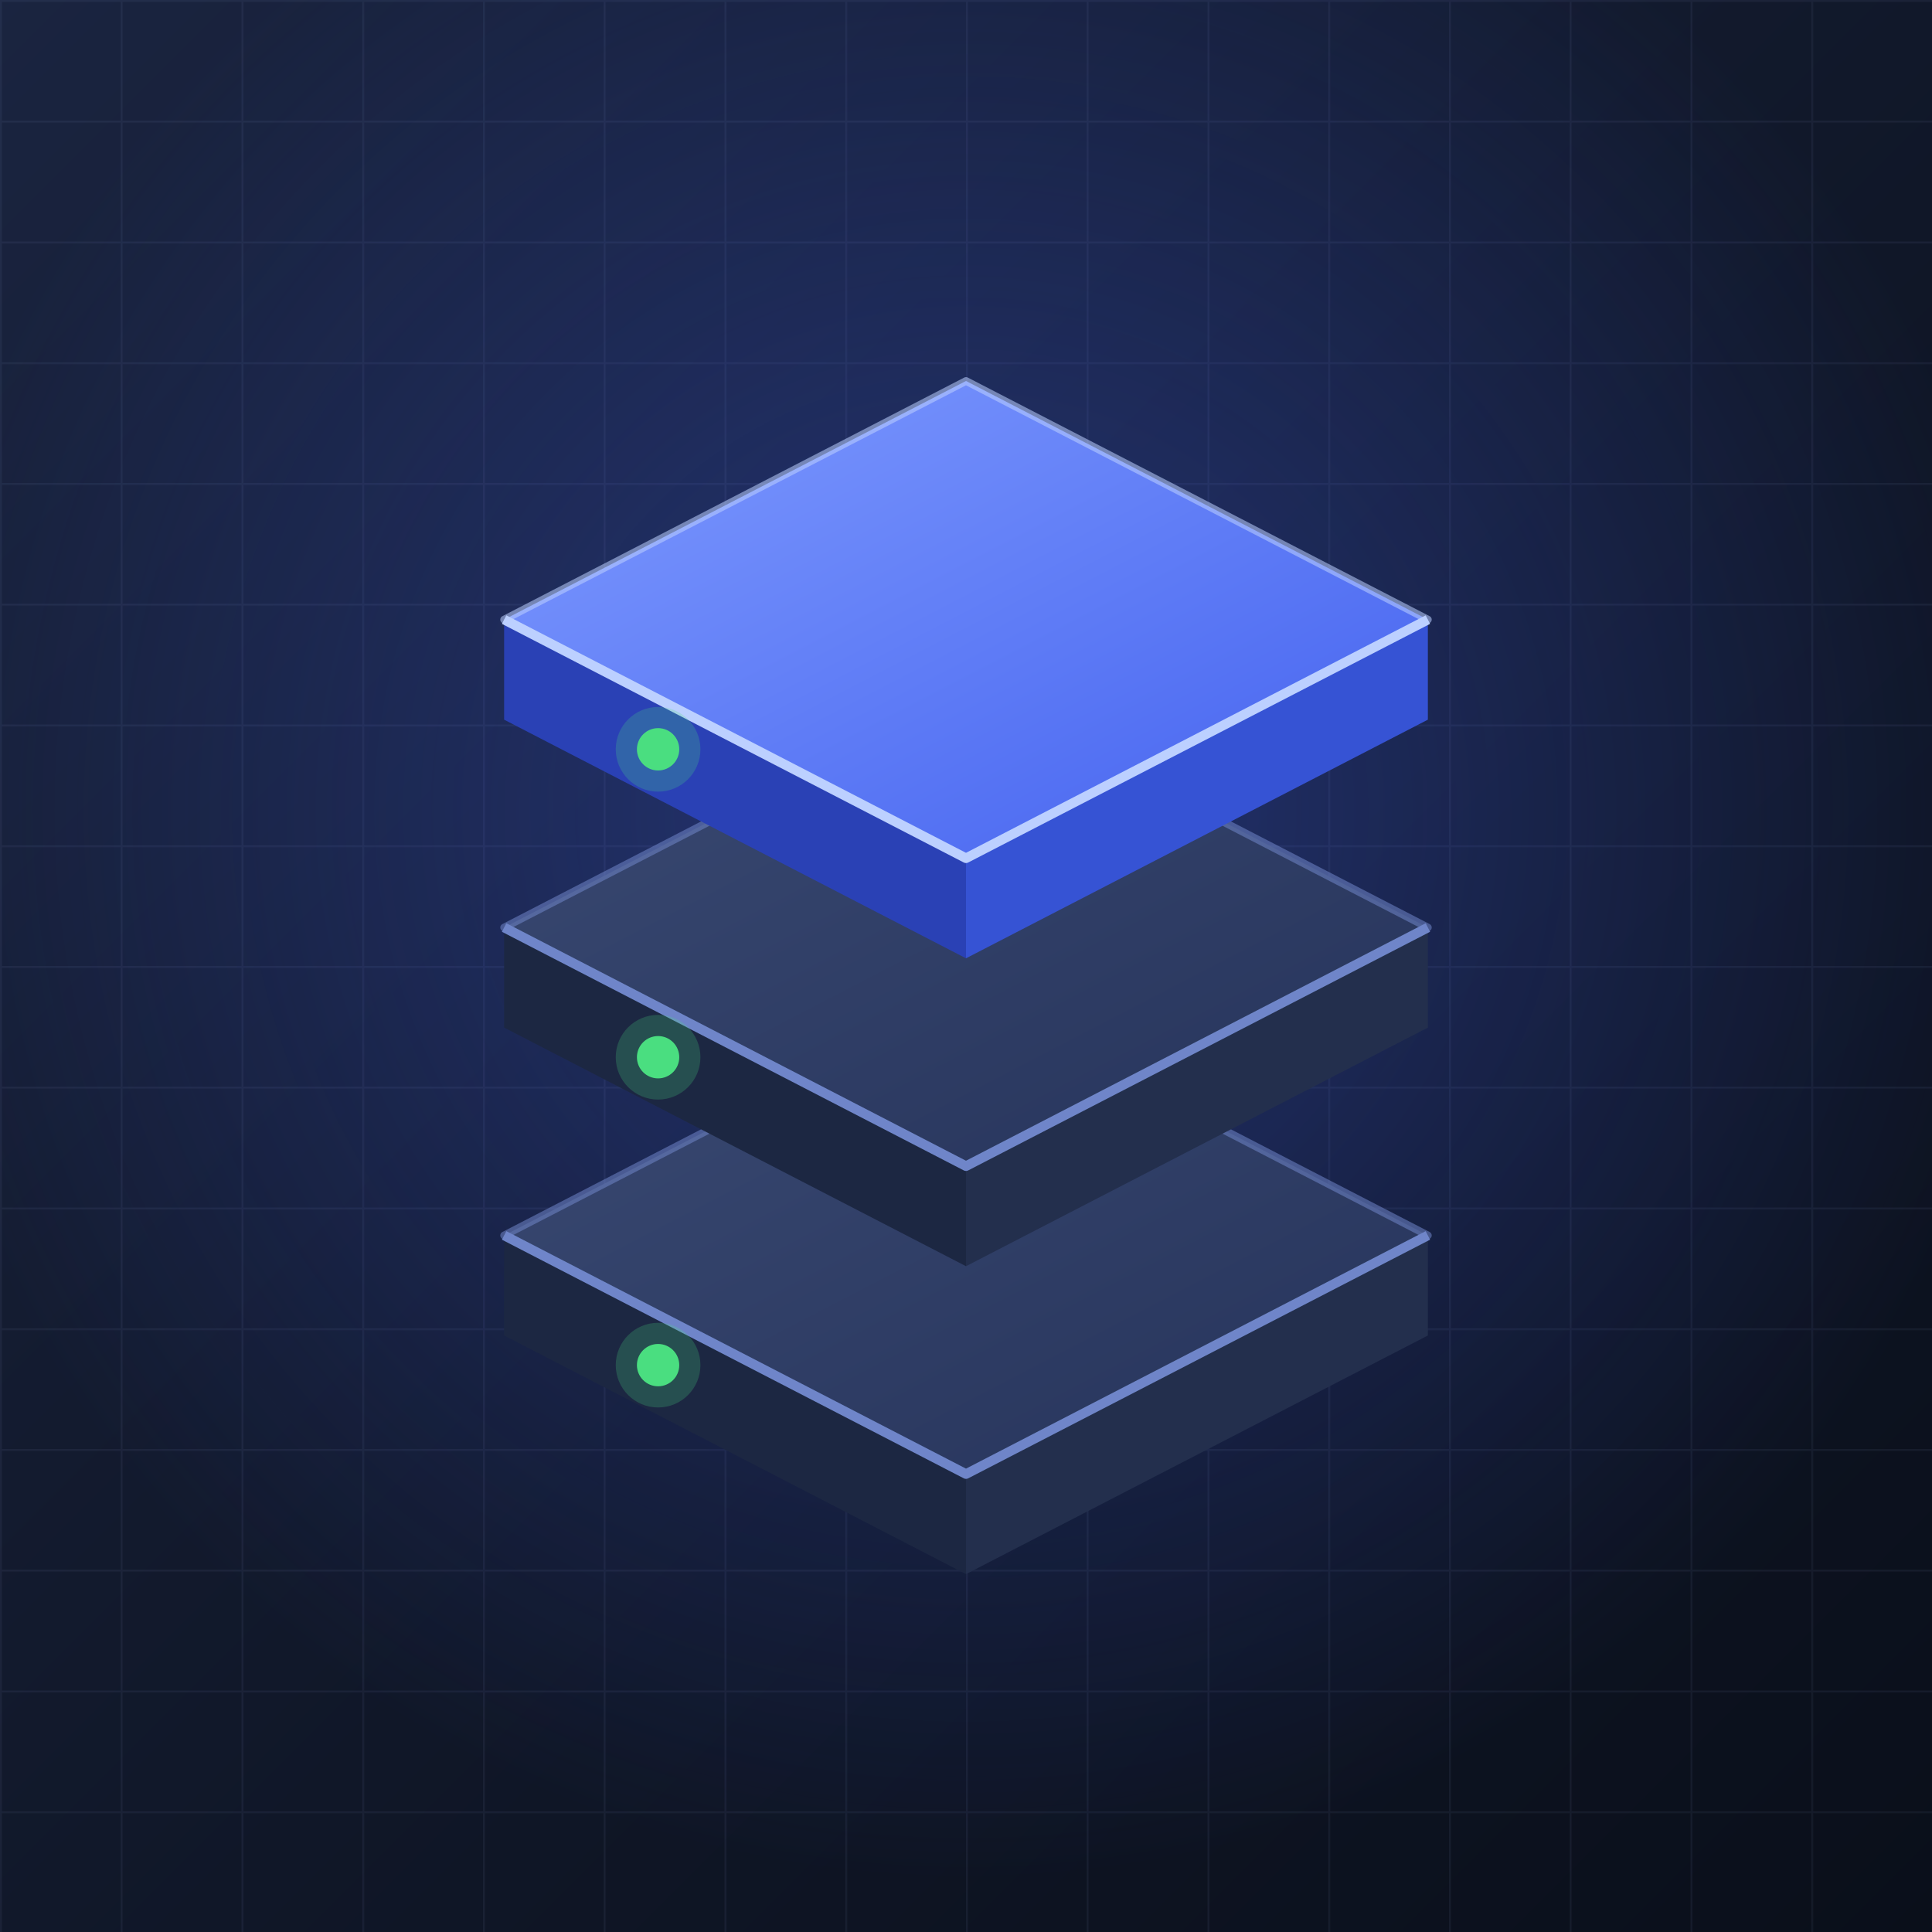
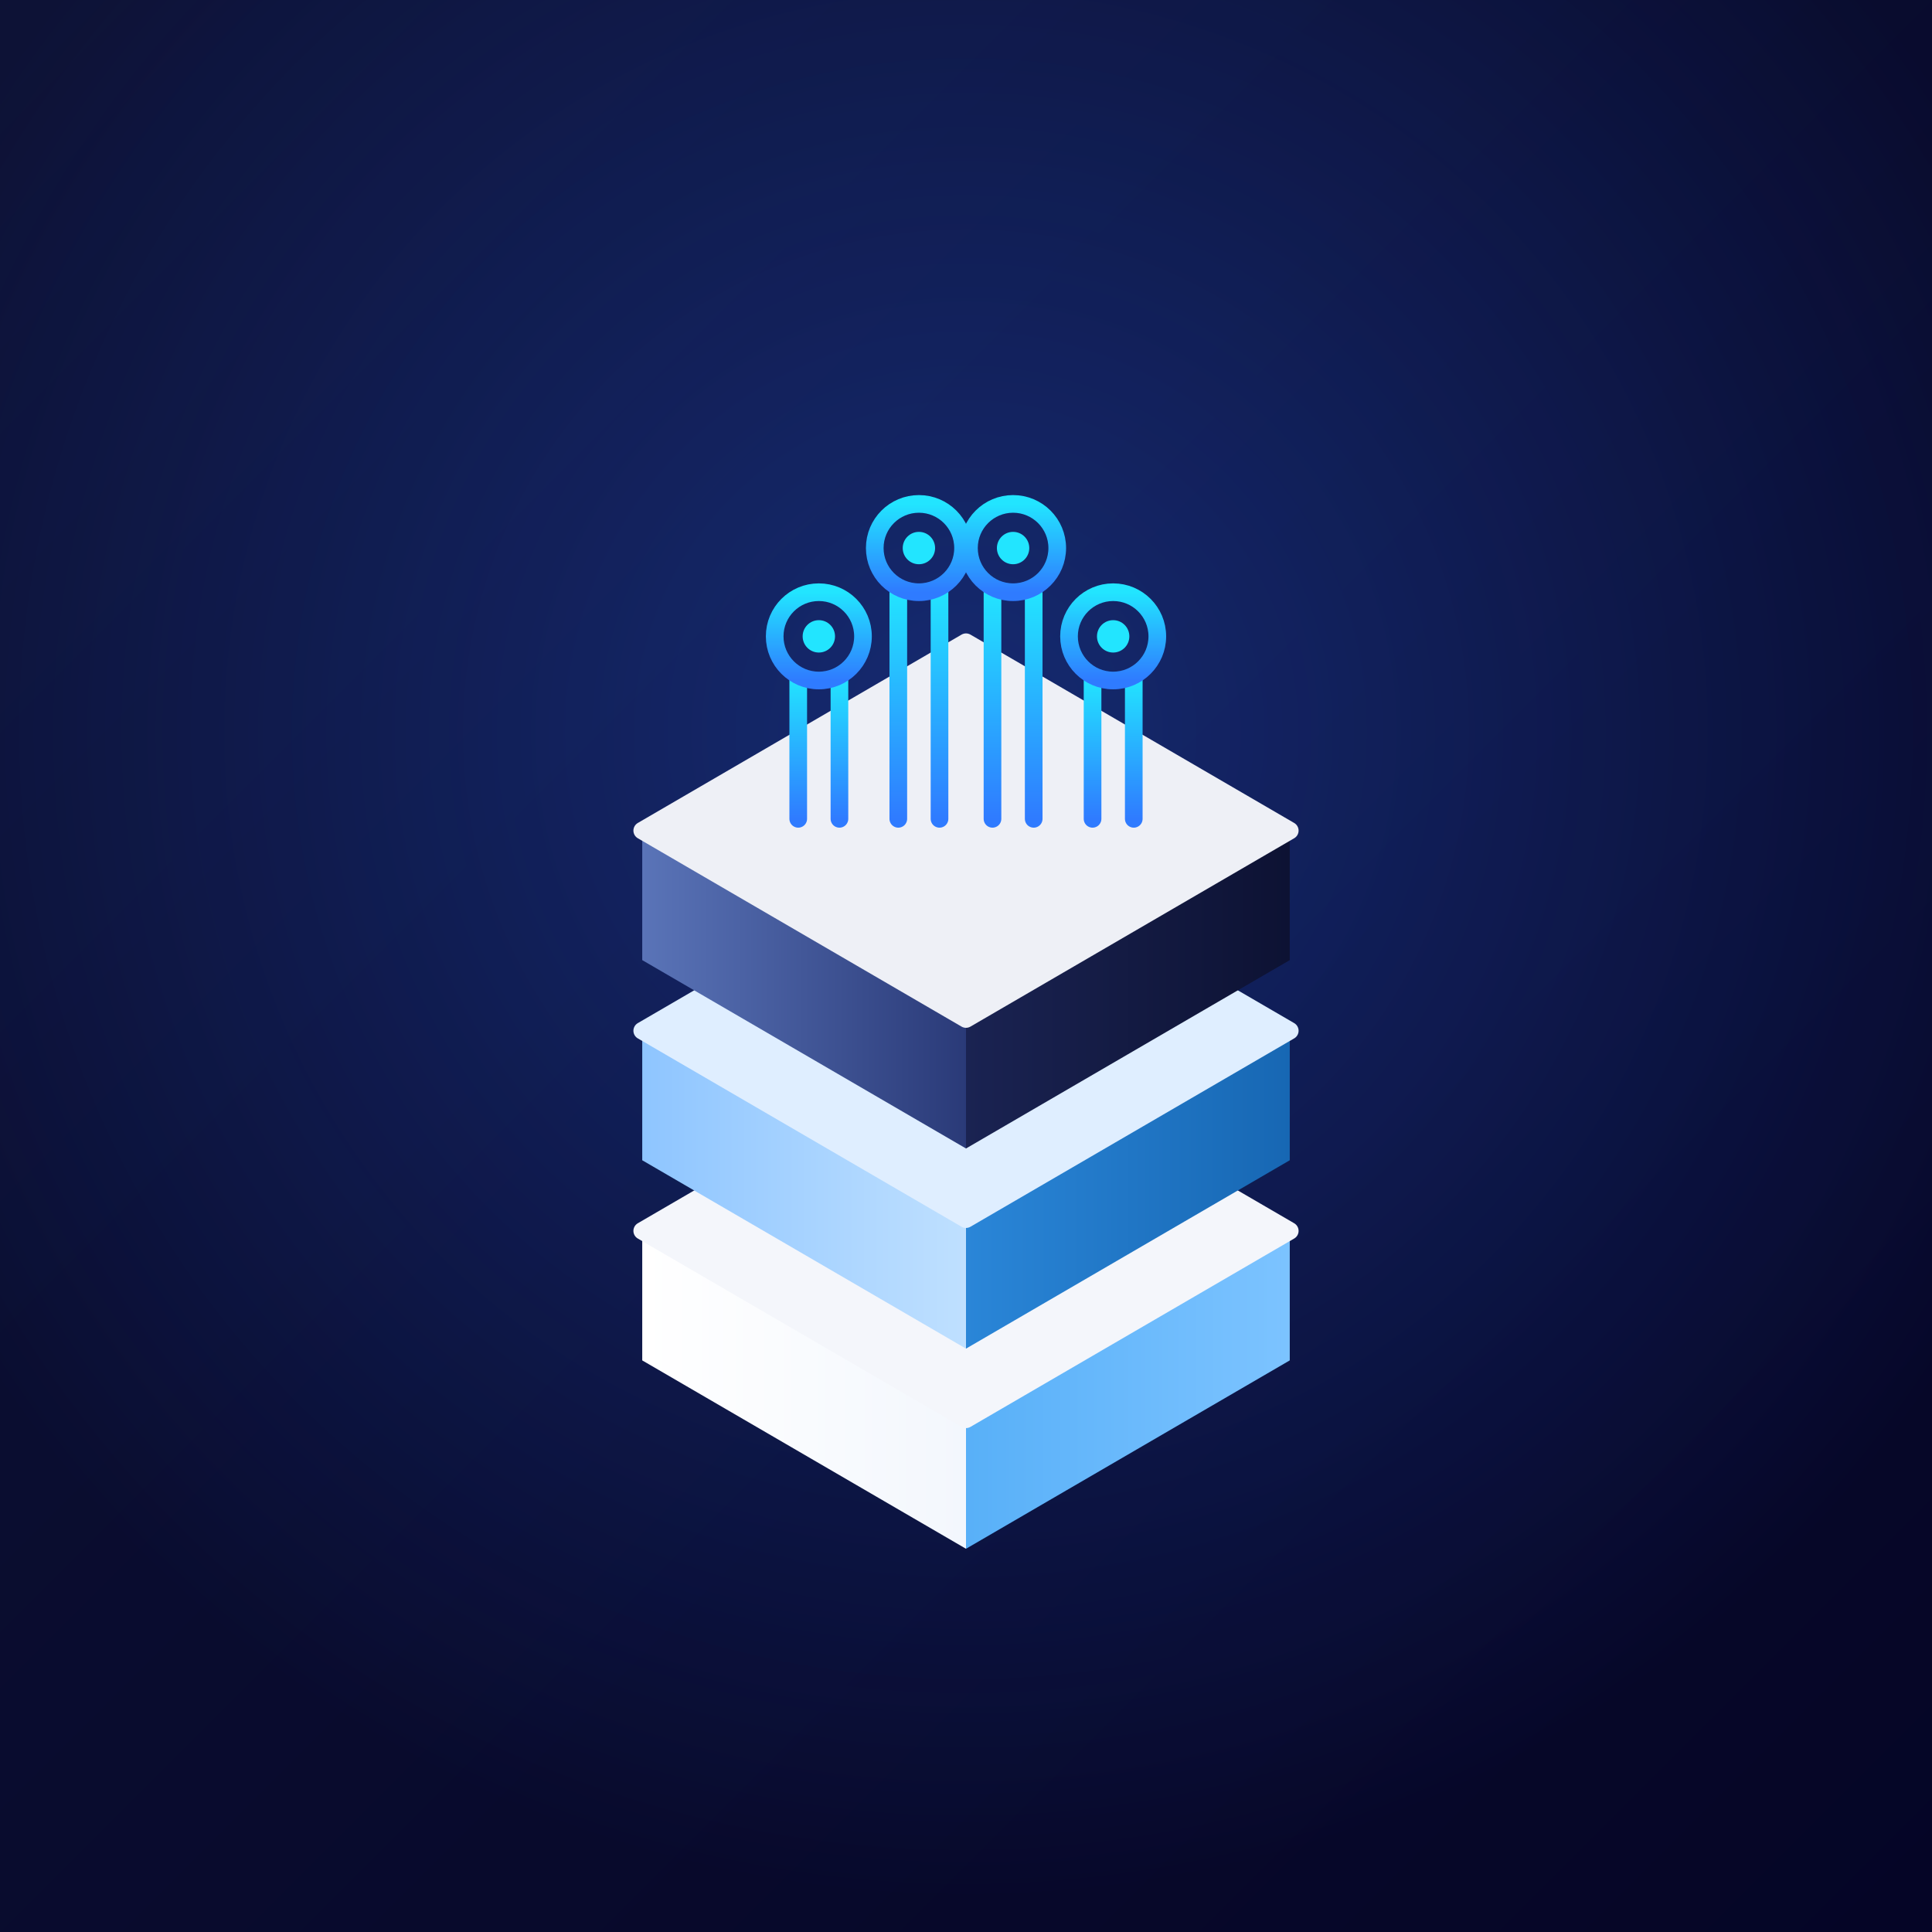
<svg xmlns="http://www.w3.org/2000/svg" viewBox="0 0 512 512" width="512" height="512">
  <defs>
    <linearGradient id="bg" x1="0" y1="0" x2="1" y2="1">
-       <stop offset="0" stop-color="#1a2440" />
-       <stop offset=".55" stop-color="#101728" />
-       <stop offset="1" stop-color="#0a0f1a" />
+       <stop offset="0" stop-color="#0d1236" />
+       <stop offset="1" stop-color="#050526" />
    </linearGradient>
-     <radialGradient id="glow" cx=".5" cy=".42" r=".55">
-       <stop offset="0" stop-color="#4361ee" stop-opacity=".38" />
-       <stop offset="1" stop-color="#4361ee" stop-opacity="0" />
+     <radialGradient id="glow" cx=".5" cy=".38" r=".6">
+       <stop offset="0" stop-color="#2f6bff" stop-opacity=".32" />
+       <stop offset="1" stop-color="#2f6bff" stop-opacity="0" />
    </radialGradient>
-     <linearGradient id="gt" x1="0" y1="0" x2="1" y2="1">
-       <stop offset="0" stop-color="#7f9bff" />
-       <stop offset="1" stop-color="#4361ee" />
+     <linearGradient id="gp" x1="0" y1="0" x2="0" y2="1">
+       <stop offset="0" stop-color="#22e5ff" />
+       <stop offset="1" stop-color="#2f7bff" />
    </linearGradient>
-     <linearGradient id="gs2" x1="0" y1="0" x2="1" y2="1">
-       <stop offset="0" stop-color="#3a4a73" />
-       <stop offset="1" stop-color="#26335a" />
+     <linearGradient id="gl1" x1="0" y1="0" x2="1" y2="0">
+       <stop offset="0" stop-color="#5a74b8" />
+       <stop offset="1" stop-color="#2a3a78" />
    </linearGradient>
-     <pattern id="grid" width="32" height="32" patternUnits="userSpaceOnUse">
-       <path d="M32 0H0V32" fill="none" stroke="#9fb3e8" stroke-opacity=".07" stroke-width="1" />
-     </pattern>
+     <linearGradient id="gr1" x1="0" y1="0" x2="1" y2="0">
+       <stop offset="0" stop-color="#1a2352" />
+       <stop offset="1" stop-color="#0d1233" />
+     </linearGradient>
+     <linearGradient id="gl2" x1="0" y1="0" x2="1" y2="0">
+       <stop offset="0" stop-color="#8ec5ff" />
+       <stop offset="1" stop-color="#bfe0ff" />
+     </linearGradient>
+     <linearGradient id="gr2" x1="0" y1="0" x2="1" y2="0">
+       <stop offset="0" stop-color="#2a86d8" />
+       <stop offset="1" stop-color="#1767b3" />
+     </linearGradient>
+     <linearGradient id="gl3" x1="0" y1="0" x2="1" y2="0">
+       <stop offset="0" stop-color="#ffffff" />
+       <stop offset="1" stop-color="#f3f7fd" />
+     </linearGradient>
+     <linearGradient id="gr3" x1="0" y1="0" x2="1" y2="0">
+       <stop offset="0" stop-color="#58b0f8" />
+       <stop offset="1" stop-color="#7cc3ff" />
+     </linearGradient>
  </defs>
  <rect width="512" height="512" fill="url(#bg)" />
-   <rect width="512" height="512" fill="url(#grid)" />
  <rect width="512" height="512" fill="url(#glow)" />
-   <g transform="translate(256 256) scale(1.02) translate(-256 -248)">
-     <g>
-       <path d="M136 344 L256 406 L256 406 L256 406 L376 344 L376 318 L256 380 L136 318 Z" fill="none" />
-       <path d="M136 318 L256 380 L256 406 L136 344 Z" fill="#1c2742" />
-       <path d="M376 318 L256 380 L256 406 L376 344 Z" fill="#232f4d" />
-       <path d="M256 256 L376 318 L256 380 L136 318 Z" fill="url(#gs2)" />
-       <path d="M136 318 L256 380 L376 318" fill="none" stroke="#6f86c9" stroke-width="2.5" stroke-linejoin="round" />
-       <path d="M256 256 L376 318 L256 380 L136 318 Z" fill="none" stroke="#6f86c9" stroke-opacity=".55" stroke-width="2" stroke-linejoin="round" />
-       <circle cx="176" cy="351.7" r="5.5" fill="#4ade80" />
-       <circle cx="176" cy="351.7" r="11" fill="#4ade80" opacity=".22" />
-     </g>
-     <g>
-       <path d="M136 264 L256 326 L256 326 L256 326 L376 264 L376 238 L256 300 L136 238 Z" fill="none" />
-       <path d="M136 238 L256 300 L256 326 L136 264 Z" fill="#1c2742" />
-       <path d="M376 238 L256 300 L256 326 L376 264 Z" fill="#232f4d" />
-       <path d="M256 176 L376 238 L256 300 L136 238 Z" fill="url(#gs2)" />
-       <path d="M136 238 L256 300 L376 238" fill="none" stroke="#6f86c9" stroke-width="2.5" stroke-linejoin="round" />
-       <path d="M256 176 L376 238 L256 300 L136 238 Z" fill="none" stroke="#6f86c9" stroke-opacity=".55" stroke-width="2" stroke-linejoin="round" />
-       <circle cx="176" cy="271.7" r="5.5" fill="#4ade80" />
-       <circle cx="176" cy="271.7" r="11" fill="#4ade80" opacity=".22" />
-     </g>
-     <g>
-       <path d="M136 184 L256 246 L256 246 L256 246 L376 184 L376 158 L256 220 L136 158 Z" fill="none" />
-       <path d="M136 158 L256 220 L256 246 L136 184 Z" fill="#2a41b5" />
-       <path d="M376 158 L256 220 L256 246 L376 184 Z" fill="#3653d4" />
-       <path d="M256 96 L376 158 L256 220 L136 158 Z" fill="url(#gt)" />
-       <path d="M136 158 L256 220 L376 158" fill="none" stroke="#bcd0ff" stroke-width="2.5" stroke-linejoin="round" />
-       <path d="M256 96 L376 158 L256 220 L136 158 Z" fill="none" stroke="#bcd0ff" stroke-opacity=".55" stroke-width="2" stroke-linejoin="round" />
-       <circle cx="176" cy="191.7" r="5.5" fill="#4ade80" />
-       <circle cx="176" cy="191.7" r="11" fill="#4ade80" opacity=".22" />
-     </g>
+   <g transform="translate(256 256) scale(0.78) translate(-256 -262)">
+     <path d="M146 352 L256 416 L256 460 L146 396 Z" fill="url(#gl3)" />
+     <path d="M366 352 L256 416 L256 460 L366 396 Z" fill="url(#gr3)" />
+     <path d="M256 288 L366 352 L256 416 L146 352 Z" fill="#f4f6fb" stroke="#f4f6fb" stroke-width="6" stroke-linejoin="round" />
+     <path d="M146 284 L256 348 L256 392 L146 328 Z" fill="url(#gl2)" />
+     <path d="M366 284 L256 348 L256 392 L366 328 Z" fill="url(#gr2)" />
+     <path d="M256 220 L366 284 L256 348 L146 284 Z" fill="#dfeeff" stroke="#dfeeff" stroke-width="6" stroke-linejoin="round" />
+     <path d="M146 216 L256 280 L256 324 L146 260 Z" fill="url(#gl1)" />
+     <path d="M366 216 L256 280 L256 324 L366 260 Z" fill="url(#gr1)" />
+     <path d="M256 152 L366 216 L256 280 L146 216 Z" fill="#eef0f6" stroke="#eef0f6" stroke-width="6" stroke-linejoin="round" />
+     <path d="M199 212 V164 M213 212 V164" fill="none" stroke="url(#gp)" stroke-width="6" stroke-linecap="round" />
+     <circle cx="206" cy="150" r="15" fill="none" stroke="url(#gp)" stroke-width="6" />
+     <circle cx="206" cy="150" r="5.5" fill="#22e5ff" />
+     <path d="M233 212 V134 M247 212 V134" fill="none" stroke="url(#gp)" stroke-width="6" stroke-linecap="round" />
+     <circle cx="240" cy="120" r="15" fill="none" stroke="url(#gp)" stroke-width="6" />
+     <circle cx="240" cy="120" r="5.5" fill="#22e5ff" />
+     <path d="M265 212 V134 M279 212 V134" fill="none" stroke="url(#gp)" stroke-width="6" stroke-linecap="round" />
+     <circle cx="272" cy="120" r="15" fill="none" stroke="url(#gp)" stroke-width="6" />
+     <circle cx="272" cy="120" r="5.5" fill="#22e5ff" />
+     <path d="M299 212 V164 M313 212 V164" fill="none" stroke="url(#gp)" stroke-width="6" stroke-linecap="round" />
+     <circle cx="306" cy="150" r="15" fill="none" stroke="url(#gp)" stroke-width="6" />
+     <circle cx="306" cy="150" r="5.5" fill="#22e5ff" />
  </g>
</svg>
